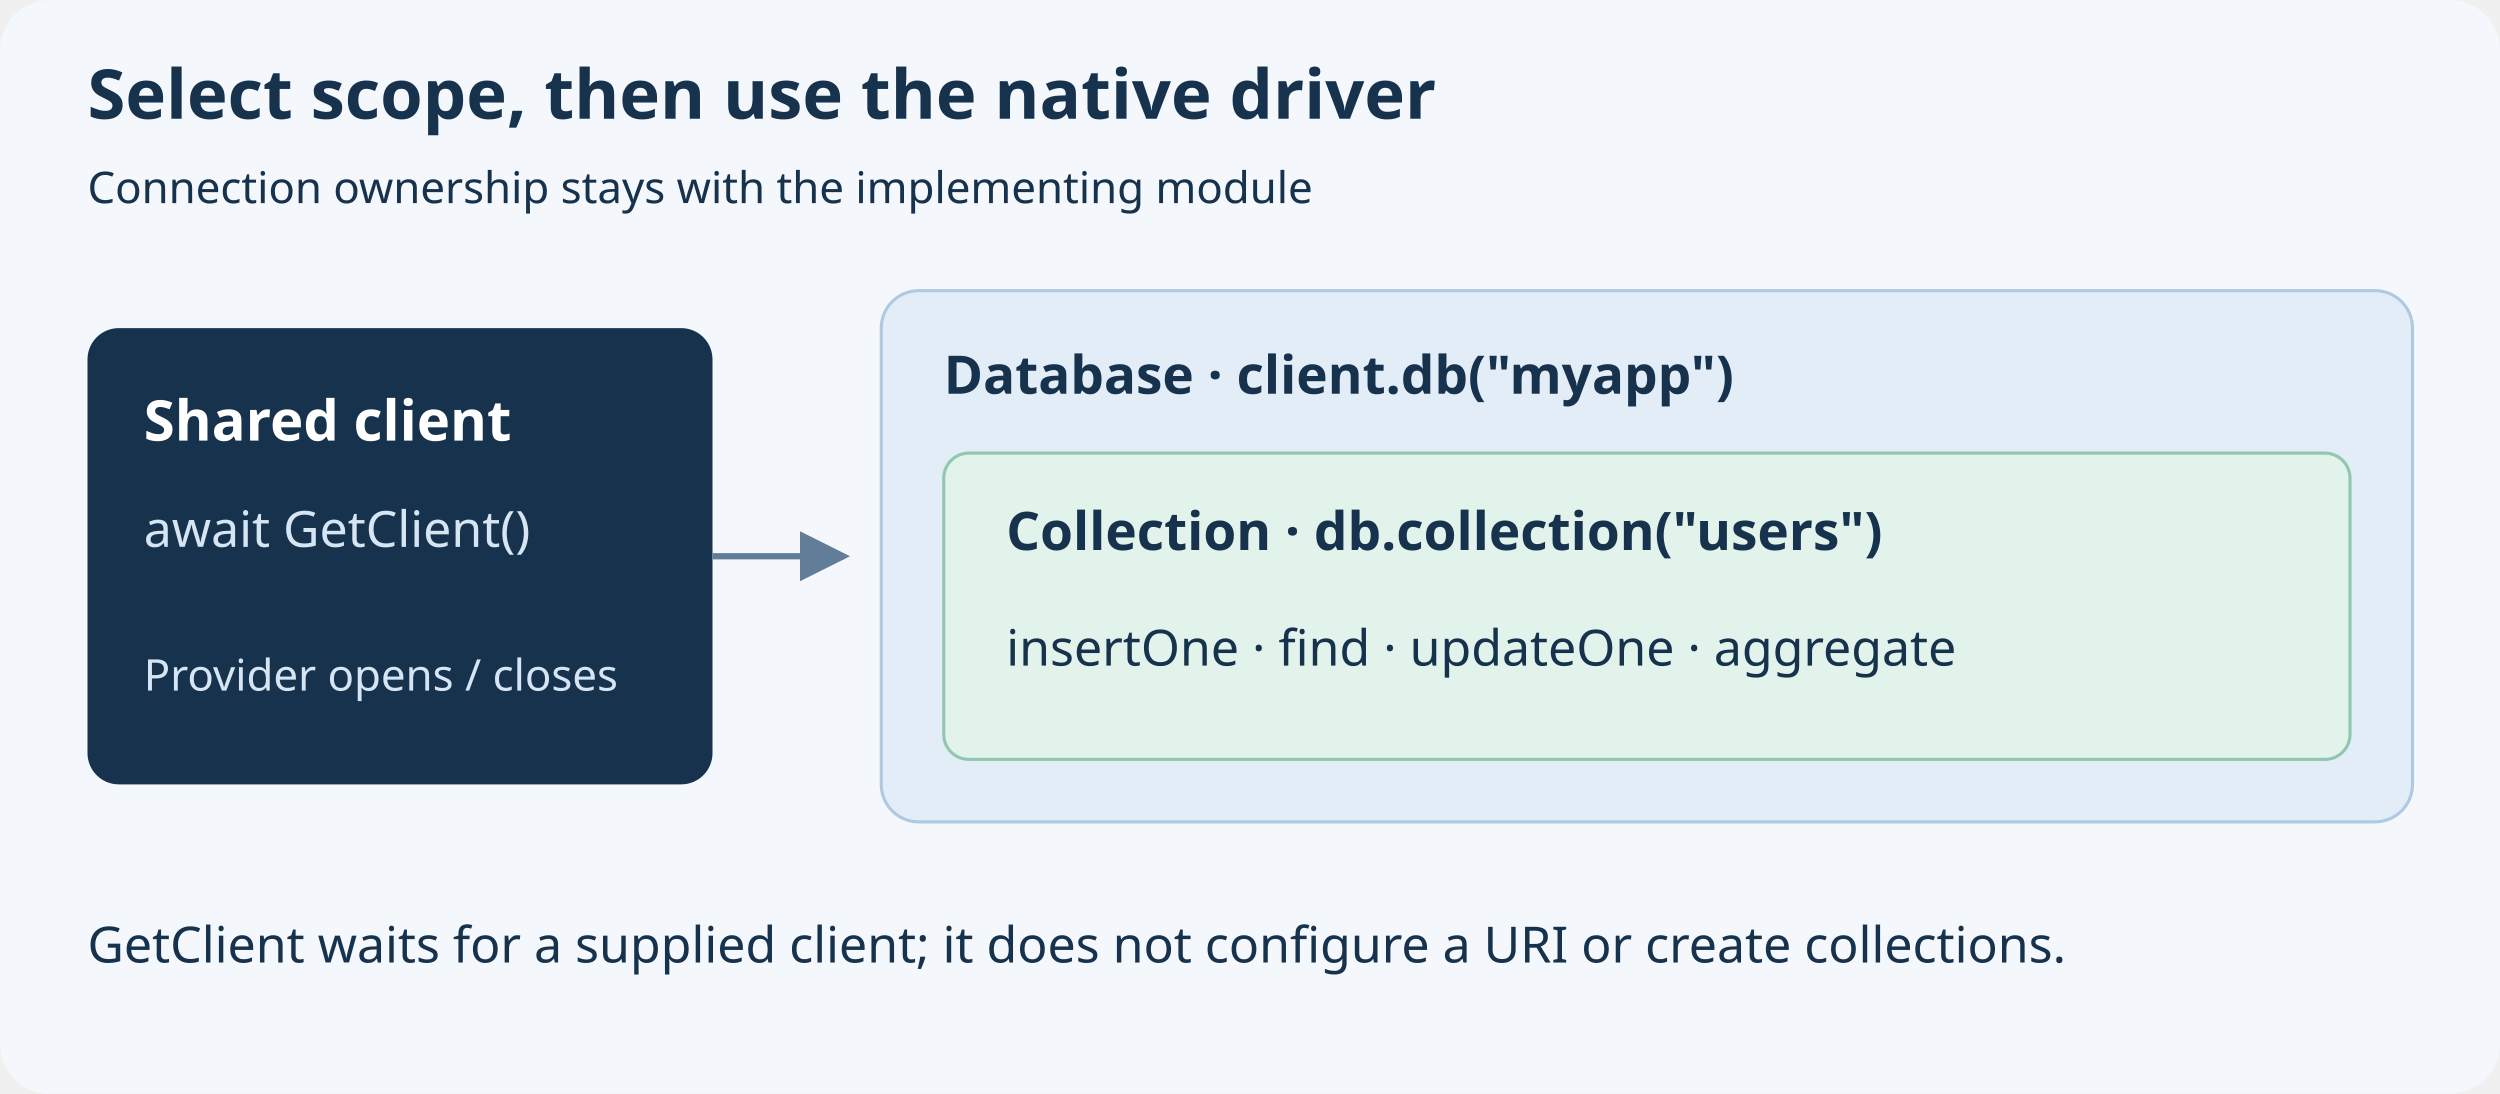
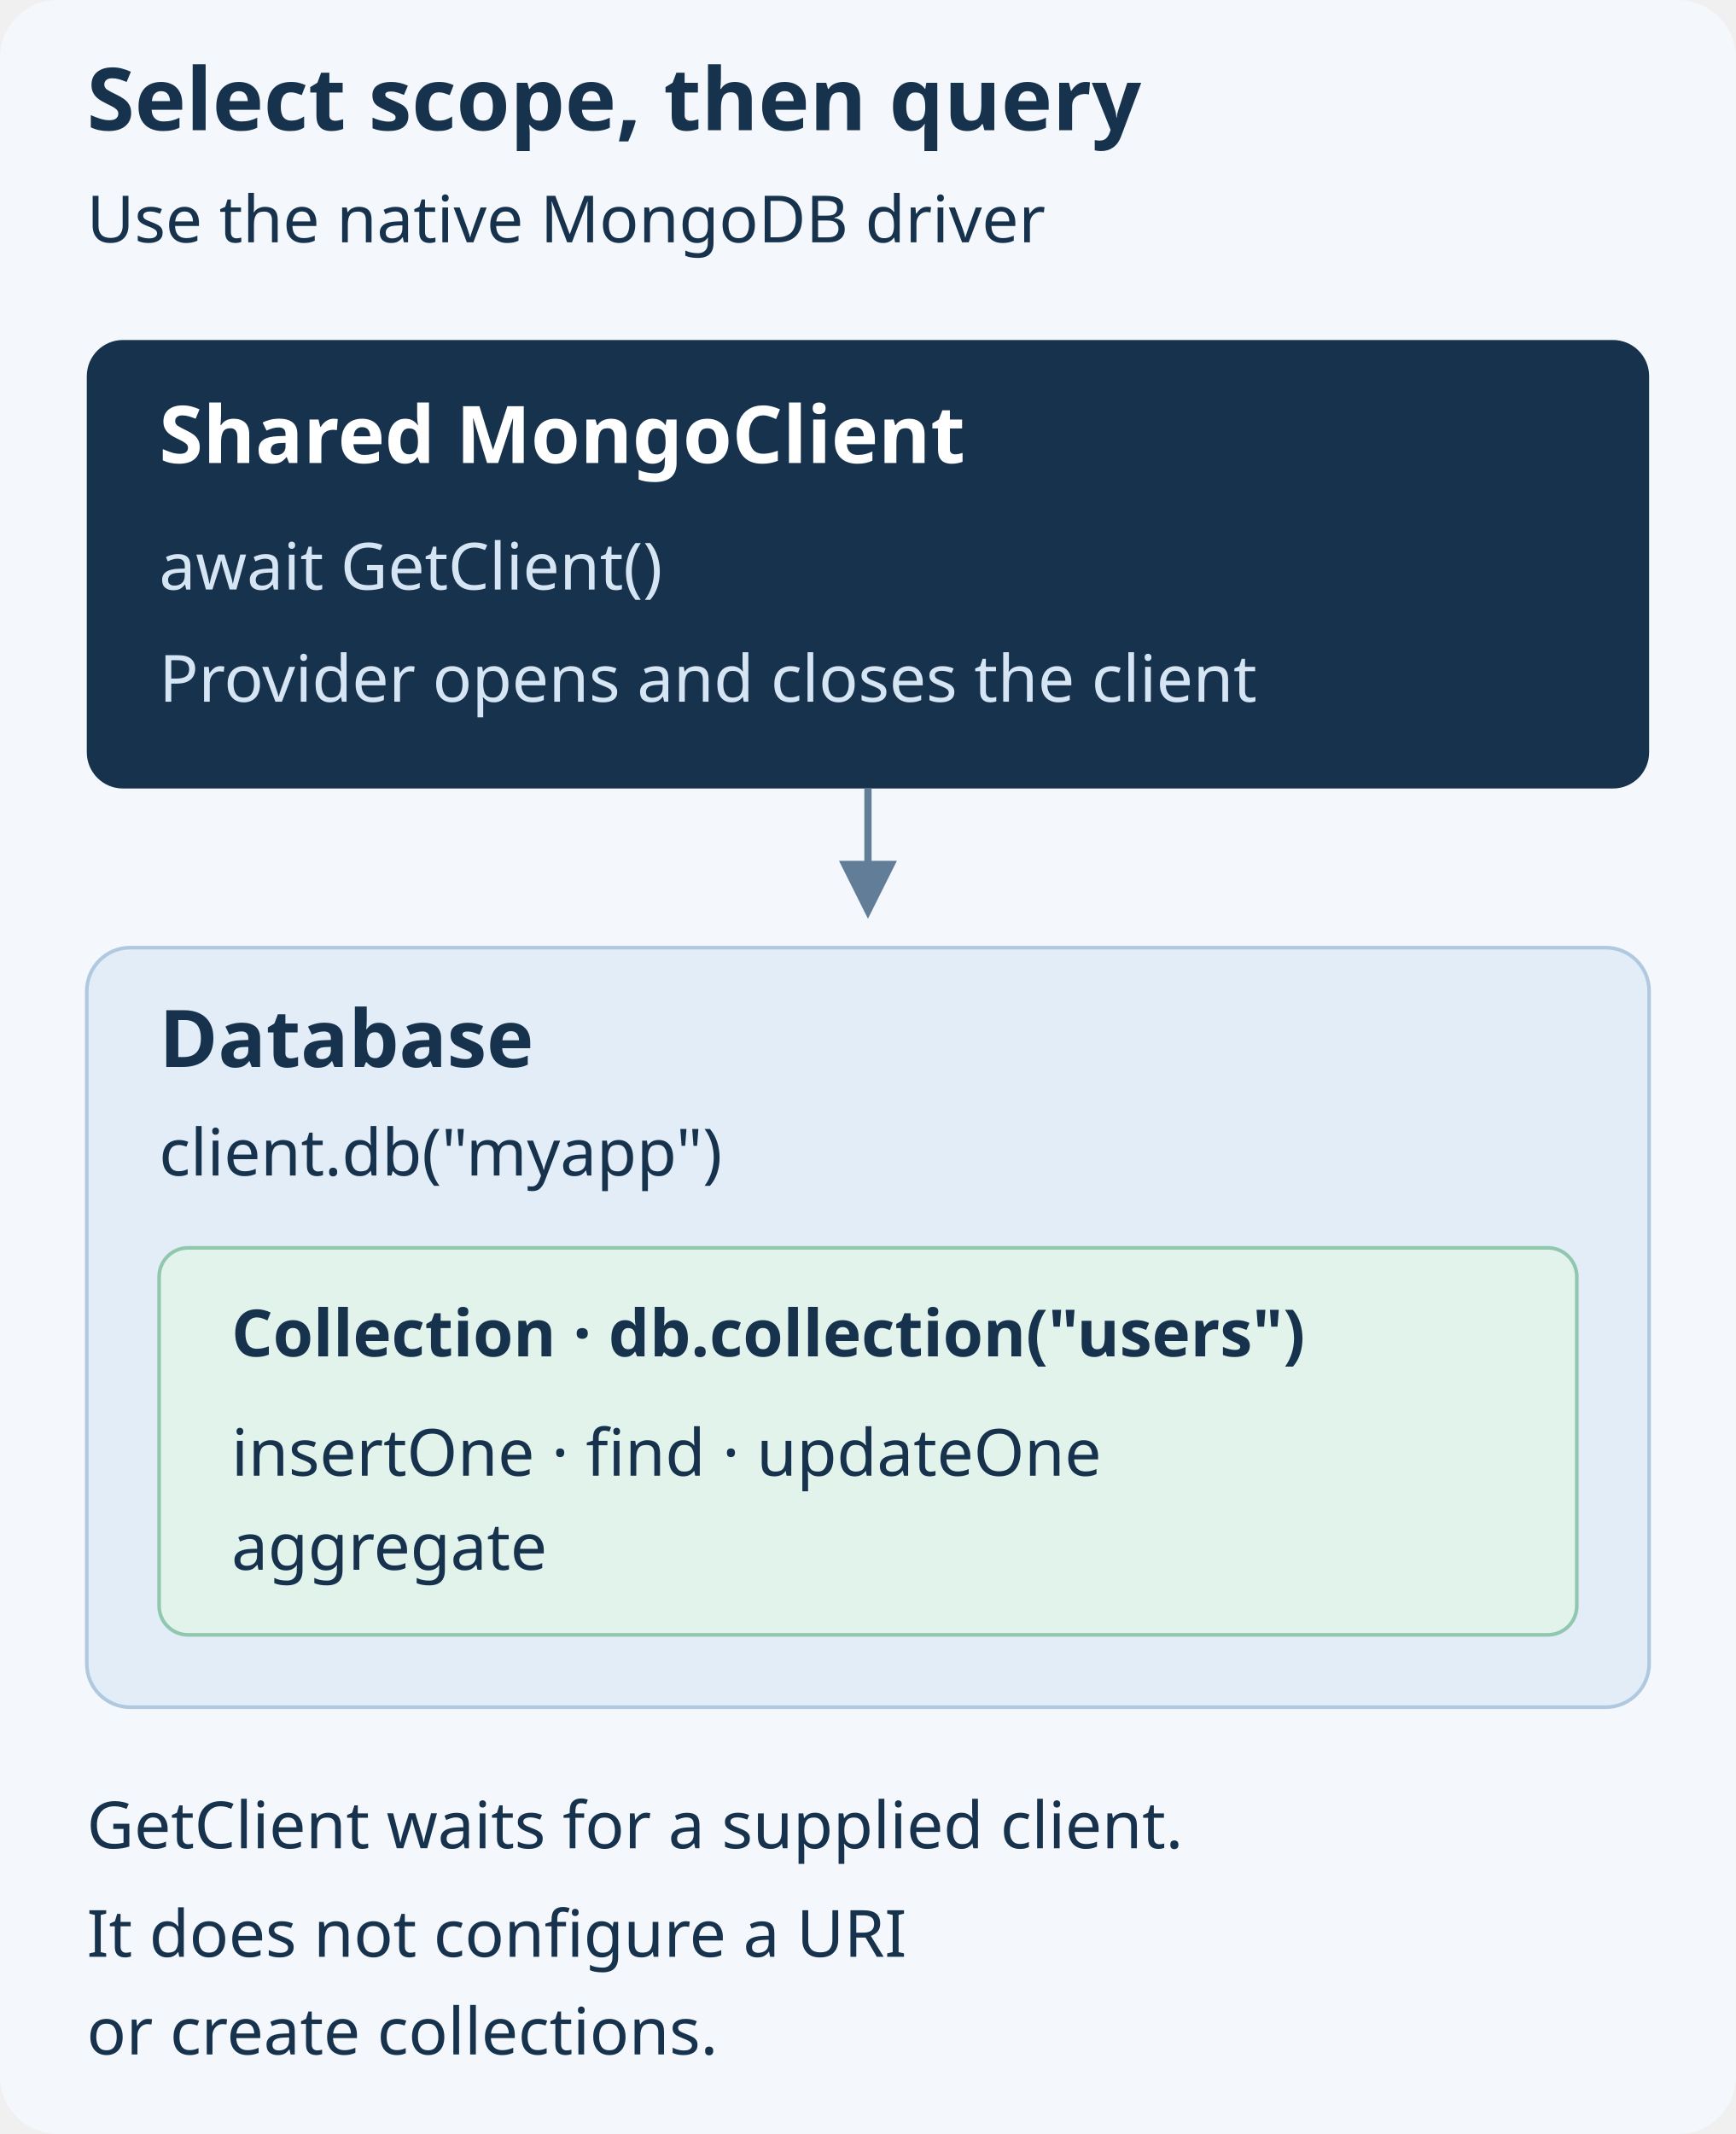
- <svg xmlns="http://www.w3.org/2000/svg" viewBox="0 0 800 350" role="img" aria-labelledby="title desc">
+ <svg xmlns="http://www.w3.org/2000/svg" width="480" height="590" viewBox="0 0 480 590" role="img" aria-labelledby="title desc">
  <defs>
    <marker id="arrow" markerWidth="8" markerHeight="8" refX="7" refY="4" orient="auto">
      <path d="M0 0 8 4 0 8" fill="#627d98" />
    </marker>
  </defs>
-   <rect width="800" height="350" rx="16" fill="#f4f7fb" />
-   <g font-family="system-ui, sans-serif" fill="#17324d">
-     <text x="28" y="38" font-size="22" font-weight="700">Select scope, then use the native driver</text>
-     <text x="28" y="65" font-size="14">Connection ownership stays with the implementing module</text>
-     <rect x="28" y="105" width="200" height="146" rx="10" fill="#17324d" />
-     <text x="46" y="141" fill="#fff" font-size="18" font-weight="700">Shared client</text>
-     <text x="46" y="175" fill="#d5e5f3" font-size="16">await GetClient()</text>
-     <text x="46" y="221" fill="#d5e5f3" font-size="14">Provider opens / closes</text>
-     <path d="M228 178H270" stroke="#627d98" stroke-width="2" marker-end="url(#arrow)" />
-     <rect x="282" y="93" width="490" height="170" rx="12" fill="#e2edf8" stroke="#b0c9e0" />
-     <text x="302" y="126" font-size="17" font-weight="600">Database · client.db("myapp")</text>
-     <rect x="302" y="145" width="450" height="98" rx="8" fill="#e2f3ec" stroke="#91c7ae" />
-     <text x="322" y="176" font-size="17" font-weight="600">Collection · db.collection("users")</text>
-     <text x="322" y="213" font-size="16">insertOne · find · updateOne · aggregate</text>
-     <text x="28" y="308" font-size="16">GetClient waits for a supplied client; it does not configure a URI or create collections.</text>
+   <rect width="480" height="590" rx="16" fill="#f4f7fb" />
+   <g font-family="system-ui, sans-serif" fill="#17324d" font-size="18">
+     <text x="24" y="36" font-size="24" font-weight="700">Select scope, then query</text>
+     <text x="24" y="67">Use the native MongoDB driver</text>
+     <rect x="24" y="94" width="432" height="124" rx="10" fill="#17324d" />
+     <text x="44" y="128" fill="#fff" font-size="22" font-weight="700">Shared MongoClient</text>
+     <text x="44" y="163" fill="#d5e5f3">await GetClient()</text>
+     <text x="44" y="194" fill="#d5e5f3">Provider opens and closes the client</text>
+     <path d="M240 218V252" stroke="#627d98" stroke-width="2" marker-end="url(#arrow)" />
+     <rect x="24" y="262" width="432" height="210" rx="12" fill="#e2edf8" stroke="#b0c9e0" />
+     <text x="44" y="295" font-size="22" font-weight="600">Database</text>
+     <text x="44" y="325">client.db("myapp")</text>
+     <rect x="44" y="345" width="392" height="107" rx="8" fill="#e2f3ec" stroke="#91c7ae" />
+     <text x="64" y="375" font-size="18" font-weight="600">Collection · db.collection("users")</text>
+     <text x="64" y="408">insertOne · find · updateOne</text>
+     <text x="64" y="434">aggregate</text>
+     <text x="24" y="511">GetClient waits for a supplied client.</text>
+     <text x="24" y="541">It does not configure a URI</text>
+     <text x="24" y="568">or create collections.</text>
  </g>
</svg>
